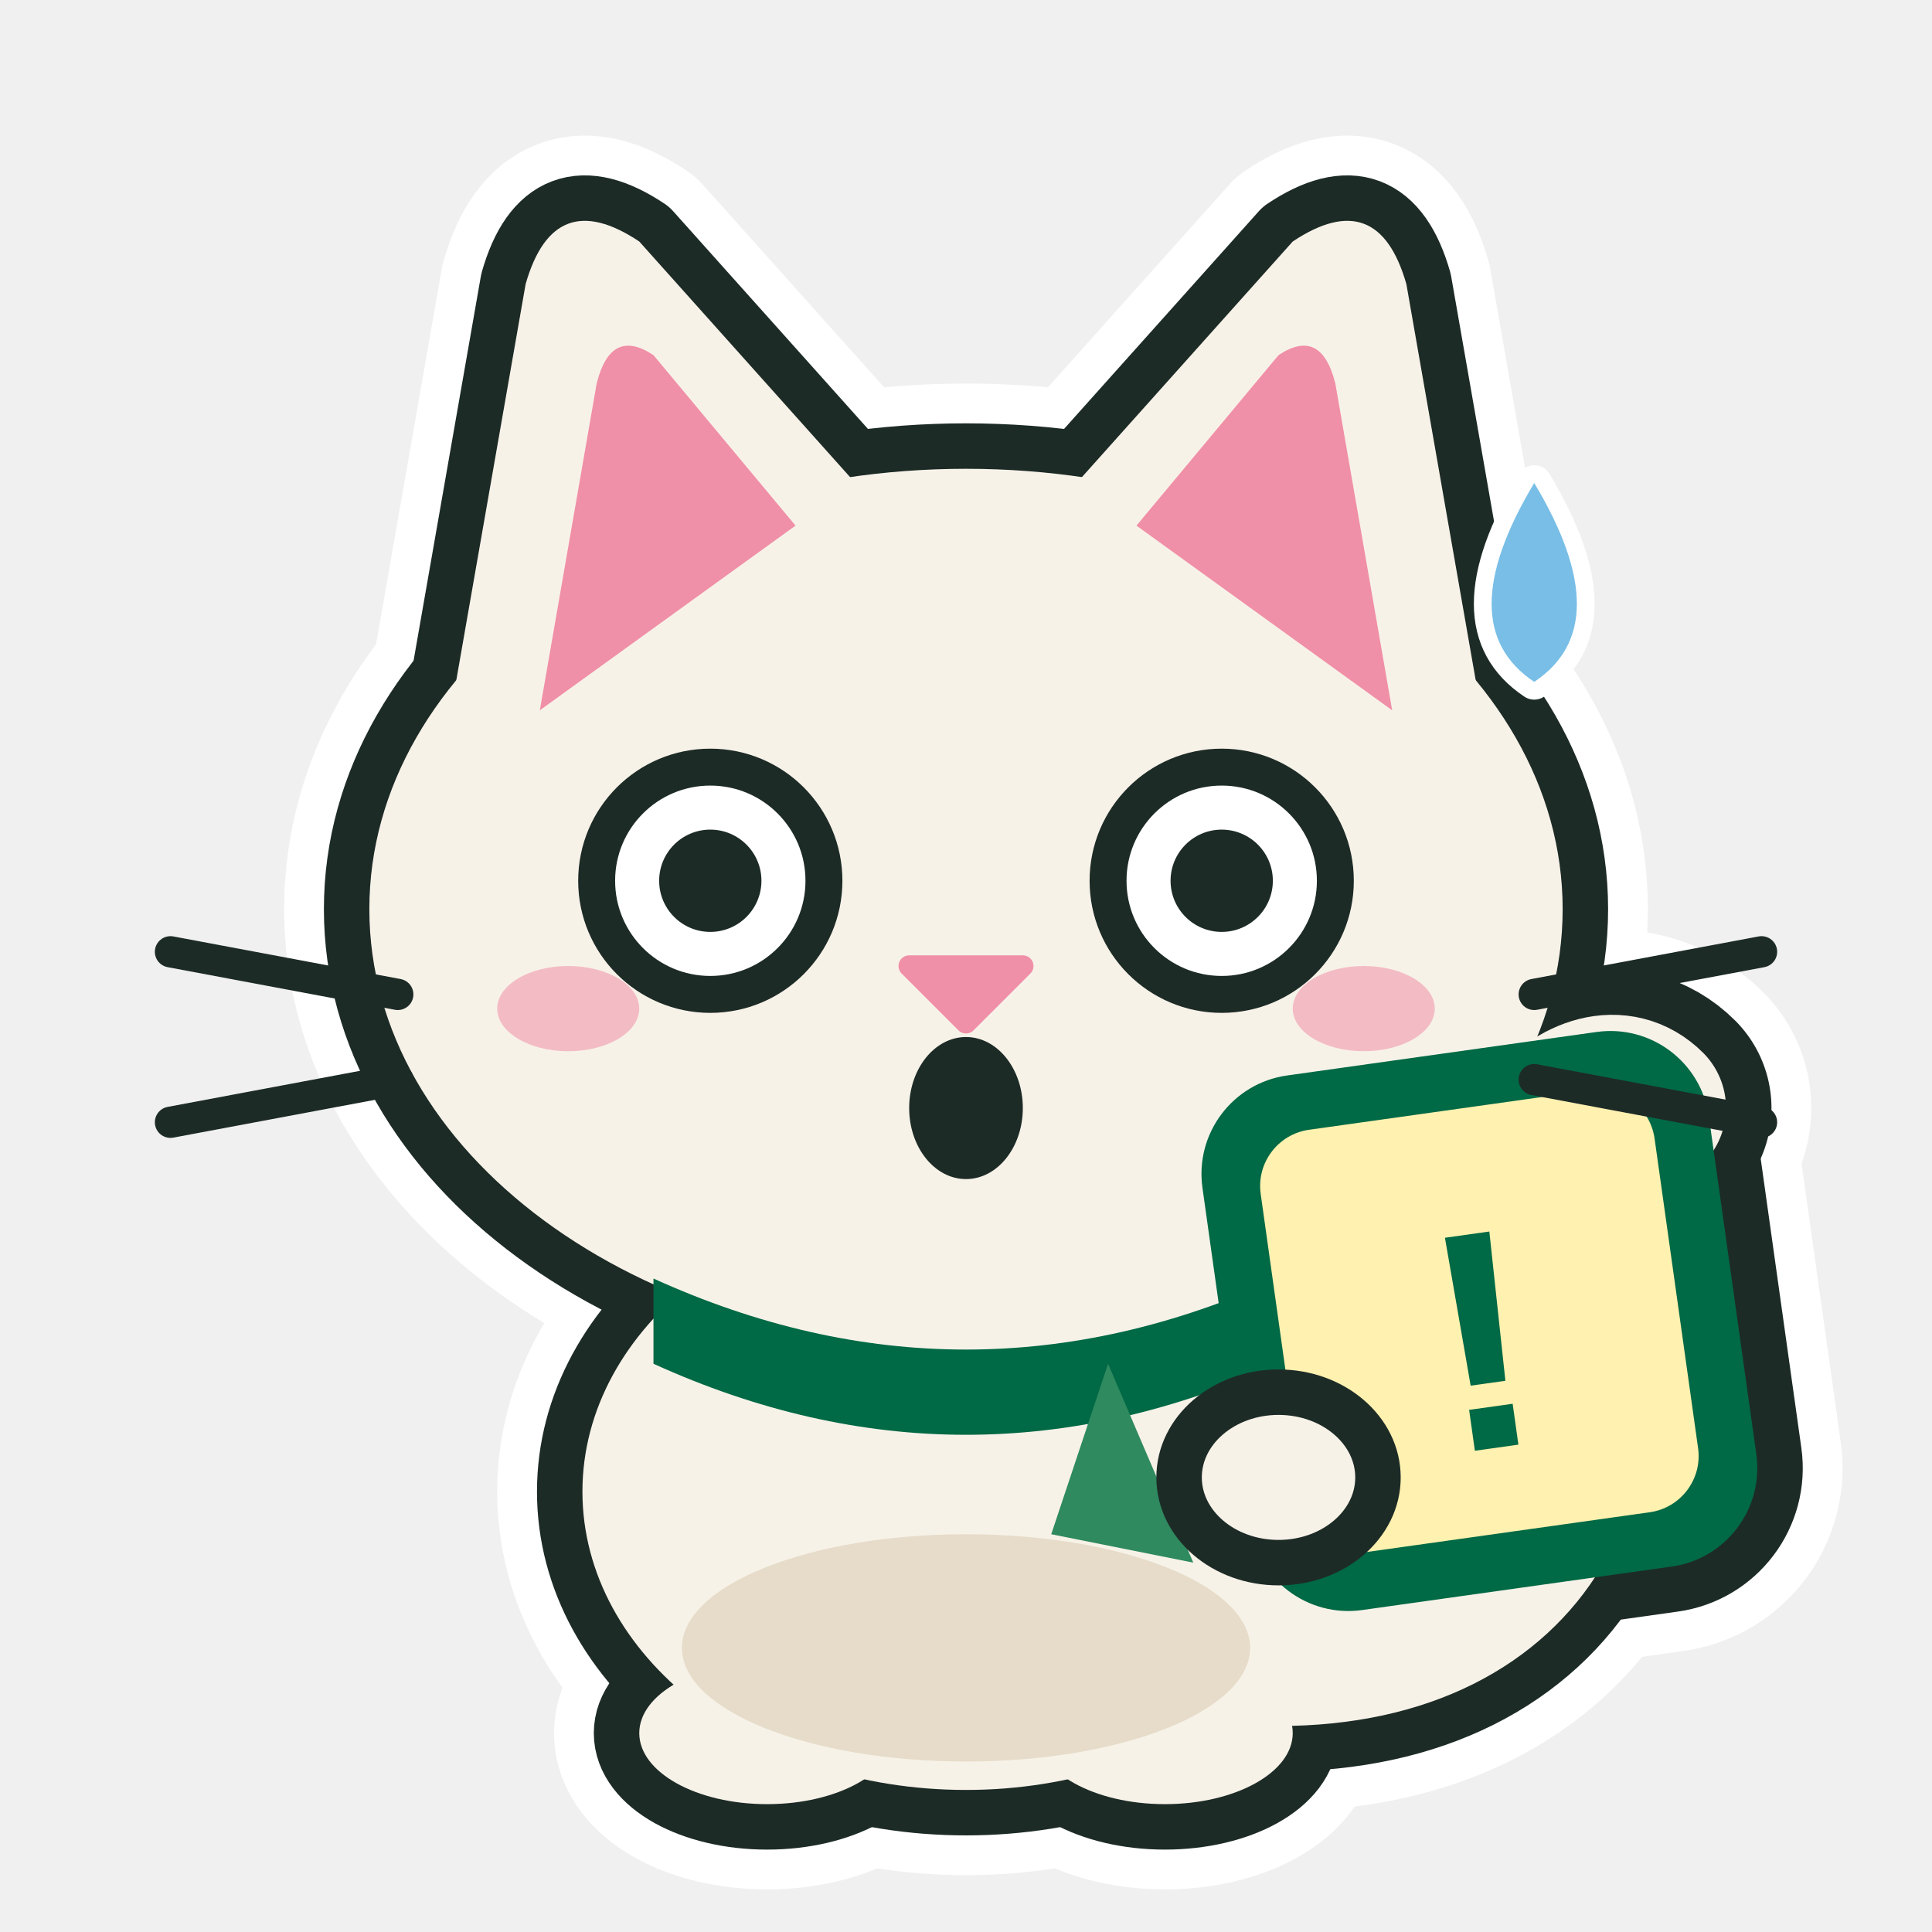
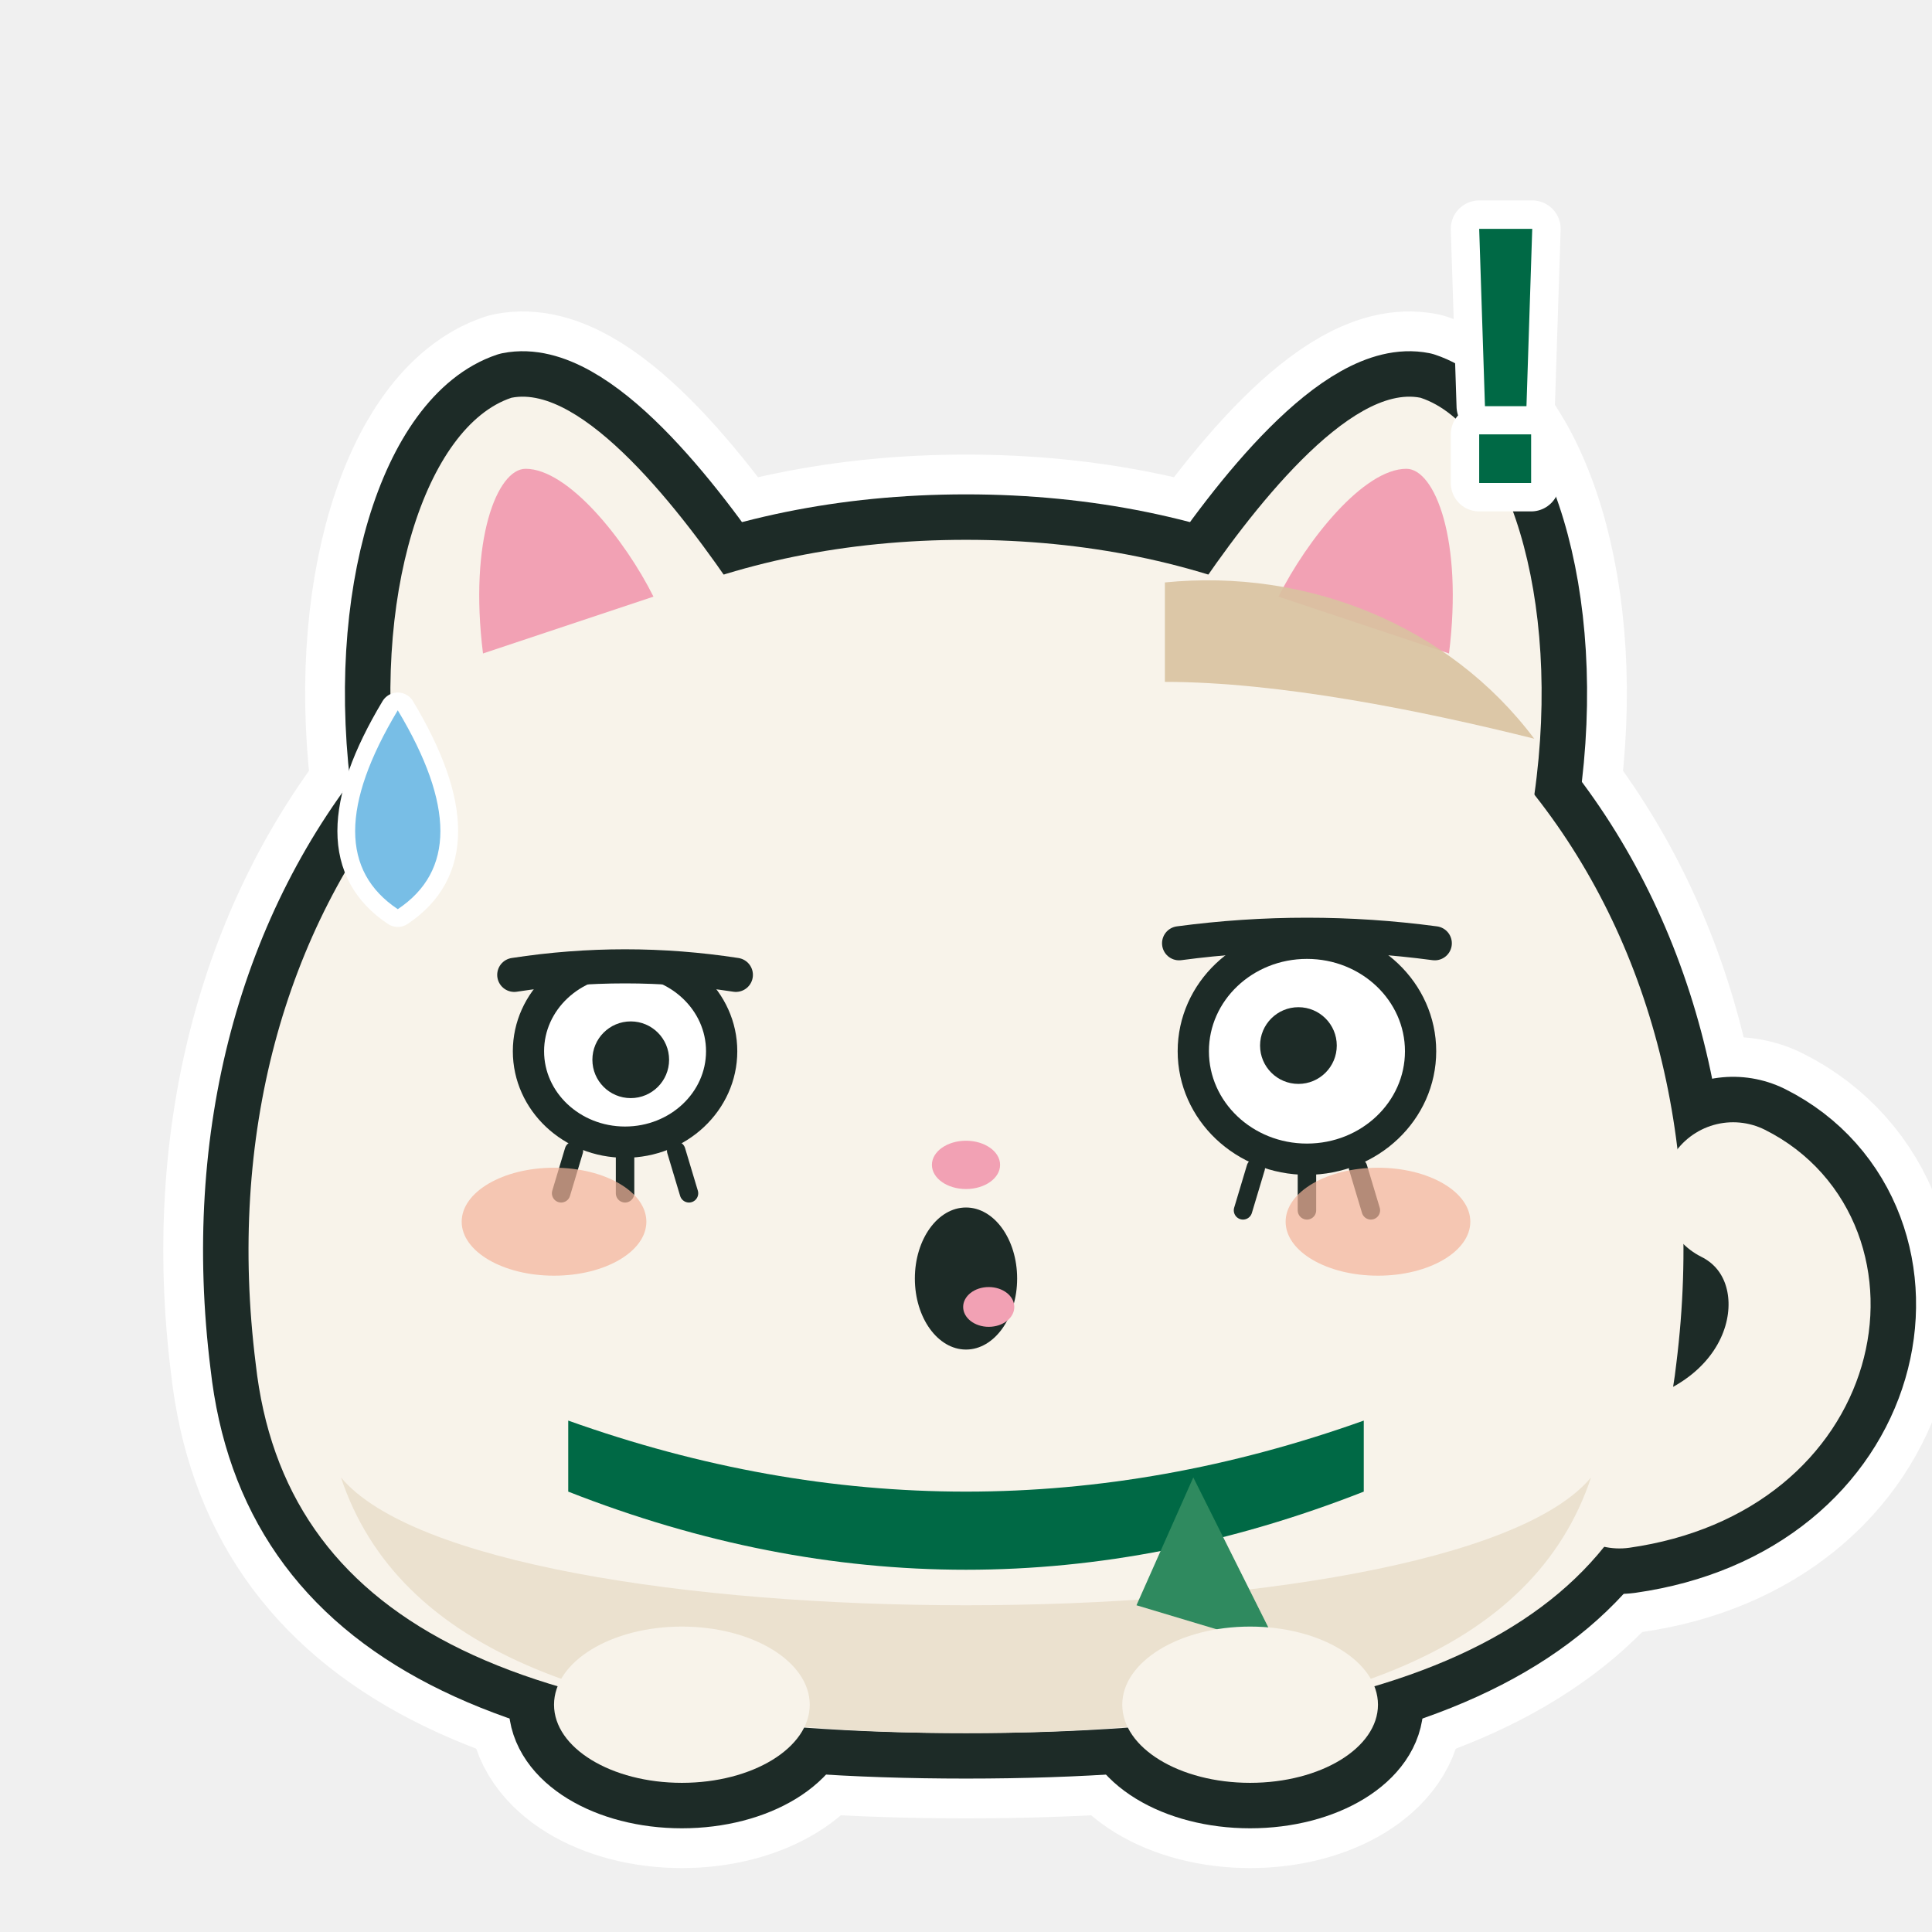
<svg xmlns="http://www.w3.org/2000/svg" viewBox="-4 -4 136 136" width="128" height="128">
  <g stroke-linejoin="round" stroke-linecap="round">
-     <path fill="none" stroke="#fff" stroke-width="23" d="M86 112 C104 112 110 98 104 86 C100 78 108 70 112 74" stroke-linecap="round" data-tail="1" />
-     <ellipse fill="#fff" stroke="#fff" stroke-width="12" cx="64" cy="101" rx="27" ry="21" />
-     <path fill="#fff" stroke="#fff" stroke-width="12" d="M26 56 L33 16 Q35 9 41 13 L58 32 Z" stroke-linejoin="round" />
-     <path fill="#fff" stroke="#fff" stroke-width="12" d="M102 56 L95 16 Q93 9 87 13 L70 32 Z" stroke-linejoin="round" />
-     <ellipse fill="#fff" stroke="#fff" stroke-width="12" cx="64" cy="60" rx="42" ry="31" />
-     <ellipse fill="#fff" stroke="#fff" stroke-width="12" cx="50" cy="118" rx="9" ry="5" />
-     <ellipse fill="#fff" stroke="#fff" stroke-width="12" cx="78" cy="118" rx="9" ry="5" />
-     <g transform="rotate(-8 100 88)">
-       <rect fill="#fff" stroke="#fff" stroke-width="12" x="82" y="70" width="36" height="38" rx="7" />
-     </g>
-     <path fill="none" stroke="#1d2b27" stroke-width="17.4" d="M86 112 C104 112 110 98 104 86 C100 78 108 70 112 74" stroke-linecap="round" data-tail="1" />
-     <ellipse fill="#1d2b27" stroke="#1d2b27" stroke-width="6.4" cx="64" cy="101" rx="27" ry="21" />
-     <path fill="#1d2b27" stroke="#1d2b27" stroke-width="6.4" d="M26 56 L33 16 Q35 9 41 13 L58 32 Z" stroke-linejoin="round" />
-     <path fill="#1d2b27" stroke="#1d2b27" stroke-width="6.4" d="M102 56 L95 16 Q93 9 87 13 L70 32 Z" stroke-linejoin="round" />
-     <ellipse fill="#1d2b27" stroke="#1d2b27" stroke-width="6.4" cx="64" cy="60" rx="42" ry="31" />
-     <ellipse fill="#1d2b27" stroke="#1d2b27" stroke-width="6.4" cx="50" cy="118" rx="9" ry="5" />
-     <ellipse fill="#1d2b27" stroke="#1d2b27" stroke-width="6.4" cx="78" cy="118" rx="9" ry="5" />
-     <g transform="rotate(-8 100 88)">
-       <rect fill="#1d2b27" stroke="#1d2b27" stroke-width="6.4" x="82" y="70" width="36" height="38" rx="7" />
-     </g>
-     <path d="M86 112 C104 112 110 98 104 86 C100 78 108 70 112 74" fill="none" stroke="#f7f2e8" stroke-width="11" stroke-linecap="round" data-tail="1" />
-     <ellipse cx="64" cy="101" rx="27" ry="21" fill="#f7f2e8" />
-     <path d="M26 56 L33 16 Q35 9 41 13 L58 32 Z" fill="#f7f2e8" stroke-linejoin="round" />
-     <path d="M102 56 L95 16 Q93 9 87 13 L70 32 Z" fill="#f7f2e8" stroke-linejoin="round" />
-     <ellipse cx="64" cy="60" rx="42" ry="31" fill="#f7f2e8" />
-     <ellipse cx="50" cy="118" rx="9" ry="5" fill="#f7f2e8" />
-     <ellipse cx="78" cy="118" rx="9" ry="5" fill="#f7f2e8" />
-     <g transform="rotate(-8 100 88)">
-       <rect x="82" y="70" width="36" height="38" rx="7" fill="#006945" />
-     </g>
-     <path d="M34 46 L38 23 Q39 19 42 21 L52 33 Z" fill="#f08fa8" stroke="none" />
-     <path d="M94 46 L90 23 Q89 19 86 21 L76 33 Z" fill="#f08fa8" stroke="none" />
-     <ellipse cx="64" cy="112" rx="20" ry="8" fill="#e6dcc9" stroke="none" />
-     <path d="M42 86 Q64 96 86 86 L86 92 Q64 102 42 92 Z" fill="#006945" stroke="none" />
-     <path d="M74 92 L80 106 L70 104 Z" fill="#2f8a5f" stroke="none" />
-     <g transform="rotate(-8 100 88)">
-       <rect x="86" y="74" width="28" height="30" rx="4" fill="#fff1b0" />
-       <text x="100" y="98" text-anchor="middle" font-family="Arial,sans-serif" font-weight="900" font-size="22" fill="#006945">!</text>
-     </g>
-     <ellipse cx="86" cy="100" rx="7" ry="6" fill="#f7f2e8" stroke="#1d2b27" stroke-width="3.2" />
-     <circle cx="46" cy="58" r="8" fill="#fff" stroke="#1d2b27" stroke-width="2.6" />
-     <circle cx="46" cy="58" r="3.6" fill="#1d2b27" />
-     <circle cx="82" cy="58" r="8" fill="#fff" stroke="#1d2b27" stroke-width="2.6" />
-     <circle cx="82" cy="58" r="3.6" fill="#1d2b27" />
-     <ellipse cx="36" cy="67" rx="5" ry="3" fill="#f08fa8" opacity=".55" />
-     <ellipse cx="92" cy="67" rx="5" ry="3" fill="#f08fa8" opacity=".55" />
-     <path d="M60 64 L68 64 L64 68 Z" fill="#f08fa8" stroke="#f08fa8" stroke-width="1.5" stroke-linejoin="round" />
-     <ellipse cx="64" cy="74" rx="4" ry="5" fill="#1d2b27" />
-     <path d="M8 63 L24 66" stroke="#1d2b27" stroke-width="2.2" stroke-linecap="round" />
-     <path d="M120 63 L104 66" stroke="#1d2b27" stroke-width="2.2" stroke-linecap="round" />
-     <path d="M8 75 L24 72" stroke="#1d2b27" stroke-width="2.2" stroke-linecap="round" />
-     <path d="M120 75 L104 72" stroke="#1d2b27" stroke-width="2.2" stroke-linecap="round" />
-     <path d="M104 30 Q110 40 104 44 Q98 40 104 30 Z" fill="#78bee6" stroke="#fff" stroke-width="2.5" paint-order="stroke" />
+     <path d="M110 100 C124 98 126 84 118 80" fill="none" stroke="#fff" stroke-width="22" stroke-linecap="round" />
+     <path d="M24 52 C22 38 26 26 32 24 C37 23 44 32 48 38 Z" fill="#fff" stroke="#fff" stroke-width="12" stroke-linejoin="round" />
+     <path d="M104 52 C106 38 102 26 96 24 C91 23 84 32 80 38 Z" fill="#fff" stroke="#fff" stroke-width="12" stroke-linejoin="round" />
+     <path d="M14 92 C10 60 30 34 64 34 C98 34 118 60 114 92 C112 110 96 118 64 118 C32 118 16 110 14 92 Z" fill="#fff" stroke="#fff" stroke-width="12" stroke-linejoin="round" />
+     <ellipse cx="44" cy="116" rx="9" ry="5.5" fill="#fff" stroke="#fff" stroke-width="12" />
+     <ellipse cx="84" cy="116" rx="9" ry="5.5" fill="#fff" stroke="#fff" stroke-width="12" />
+     <path d="M110 100 C124 98 126 84 118 80" fill="none" stroke="#1d2b27" stroke-width="16.4" stroke-linecap="round" />
+     <path d="M24 52 C22 38 26 26 32 24 C37 23 44 32 48 38 Z" fill="#1d2b27" stroke="#1d2b27" stroke-width="6.4" stroke-linejoin="round" />
+     <path d="M104 52 C106 38 102 26 96 24 C91 23 84 32 80 38 Z" fill="#1d2b27" stroke="#1d2b27" stroke-width="6.4" stroke-linejoin="round" />
+     <path d="M14 92 C10 60 30 34 64 34 C98 34 118 60 114 92 C112 110 96 118 64 118 C32 118 16 110 14 92 Z" fill="#1d2b27" stroke="#1d2b27" stroke-width="6.4" stroke-linejoin="round" />
+     <ellipse cx="44" cy="116" rx="9" ry="5.5" fill="#1d2b27" stroke="#1d2b27" stroke-width="6.4" />
+     <ellipse cx="84" cy="116" rx="9" ry="5.5" fill="#1d2b27" stroke="#1d2b27" stroke-width="6.4" />
+     <path d="M110 100 C124 98 126 84 118 80" fill="none" stroke="#f8f3ea" stroke-width="10" stroke-linecap="round" />
+     <path d="M24 52 C22 38 26 26 32 24 C37 23 44 32 48 38 Z" fill="#f8f3ea" />
+     <path d="M104 52 C106 38 102 26 96 24 C91 23 84 32 80 38 Z" fill="#f8f3ea" />
+     <path d="M14 92 C10 60 30 34 64 34 C98 34 118 60 114 92 C112 110 96 118 64 118 C32 118 16 110 14 92 Z" fill="#f8f3ea" />
+     <path d="M30 42 C29 34 31 29 33 29 C36 29 40 34 42 38 Z" fill="#f2a1b4" />
+     <path d="M98 42 C99 34 97 29 95 29 C92 29 88 34 86 38 Z" fill="#f2a1b4" />
+     <path d="M78 37 C88 36 98 40 104 48 C96 46 86 44 78 44 Z" fill="#d9c2a0" opacity=".9" />
+     <path d="M20 100 C30 112 98 112 108 100 C104 112 90 118 64 118 C38 118 24 112 20 100 Z" fill="#ebe1cf" />
+     <path d="M36 96 Q64 106 92 96 L92 101 Q64 112 36 101 Z" fill="#006945" />
+     <path d="M80 100 L86 112 L76 109 Z" fill="#2f8a5f" />
+     <ellipse cx="44" cy="116" rx="9" ry="5.5" fill="#f8f3ea" />
+     <ellipse cx="84" cy="116" rx="9" ry="5.5" fill="#f8f3ea" />
+     <ellipse cx="40" cy="70" rx="6.8" ry="6.4" fill="#fff" stroke="#1d2b27" stroke-width="2.2" />
+     <circle cx="40.4" cy="70.6" r="2.7" fill="#1d2b27" />
+     <path d="M32.0 64.624 L48.0 64.624 L48.0 61.6 L32.0 61.6 Z" fill="#f8f3ea" />
+     <path d="M32.2 64.624 Q40 63.424 47.8 64.624" fill="none" stroke="#1d2b27" stroke-width="2.4" stroke-linecap="round" />
+     <path d="M36.4 77.0 L35.5 80.0" stroke="#1d2b27" stroke-width="1.3" stroke-linecap="round" />
+     <path d="M40 77.0 L40.0 80.0" stroke="#1d2b27" stroke-width="1.3" stroke-linecap="round" />
+     <path d="M43.6 77.0 L44.5 80.0" stroke="#1d2b27" stroke-width="1.3" stroke-linecap="round" />
+     <ellipse cx="88" cy="70" rx="8" ry="7.6" fill="#fff" stroke="#1d2b27" stroke-width="2.2" />
+     <circle cx="87.4" cy="69.6" r="2.7" fill="#1d2b27" />
+     <path d="M78.8 62.4 L97.2 62.4 L97.2 60.4 L78.8 60.4 Z" fill="#f8f3ea" />
+     <path d="M79 62.4 Q88 61.2 97 62.4" fill="none" stroke="#1d2b27" stroke-width="2.4" stroke-linecap="round" />
+     <path d="M84.4 78.2 L83.5 81.2" stroke="#1d2b27" stroke-width="1.3" stroke-linecap="round" />
+     <path d="M88 78.2 L88.0 81.2" stroke="#1d2b27" stroke-width="1.3" stroke-linecap="round" />
+     <path d="M91.6 78.2 L92.5 81.2" stroke="#1d2b27" stroke-width="1.3" stroke-linecap="round" />
+     <ellipse cx="35" cy="82" rx="6.5" ry="3.8" fill="#f4b39a" opacity=".7" />
+     <ellipse cx="93" cy="82" rx="6.5" ry="3.8" fill="#f4b39a" opacity=".7" />
+     <ellipse cx="64" cy="78" rx="2.4" ry="1.7" fill="#f2a1b4" />
+     <ellipse cx="64" cy="86" rx="3.6" ry="5" fill="#1d2b27" />
+     <ellipse cx="65.6" cy="88" rx="1.8" ry="1.4" fill="#f2a1b4" />
+     <text x="102" y="30" text-anchor="middle" font-family="Arial,sans-serif" font-weight="900" font-size="26" fill="#006945" stroke="#fff" stroke-width="4" paint-order="stroke">!</text>
+     <path d="M24 46 Q30 56 24 60 Q18 56 24 46 Z" fill="#78bee6" stroke="#fff" stroke-width="2.5" paint-order="stroke" />
  </g>
</svg>
